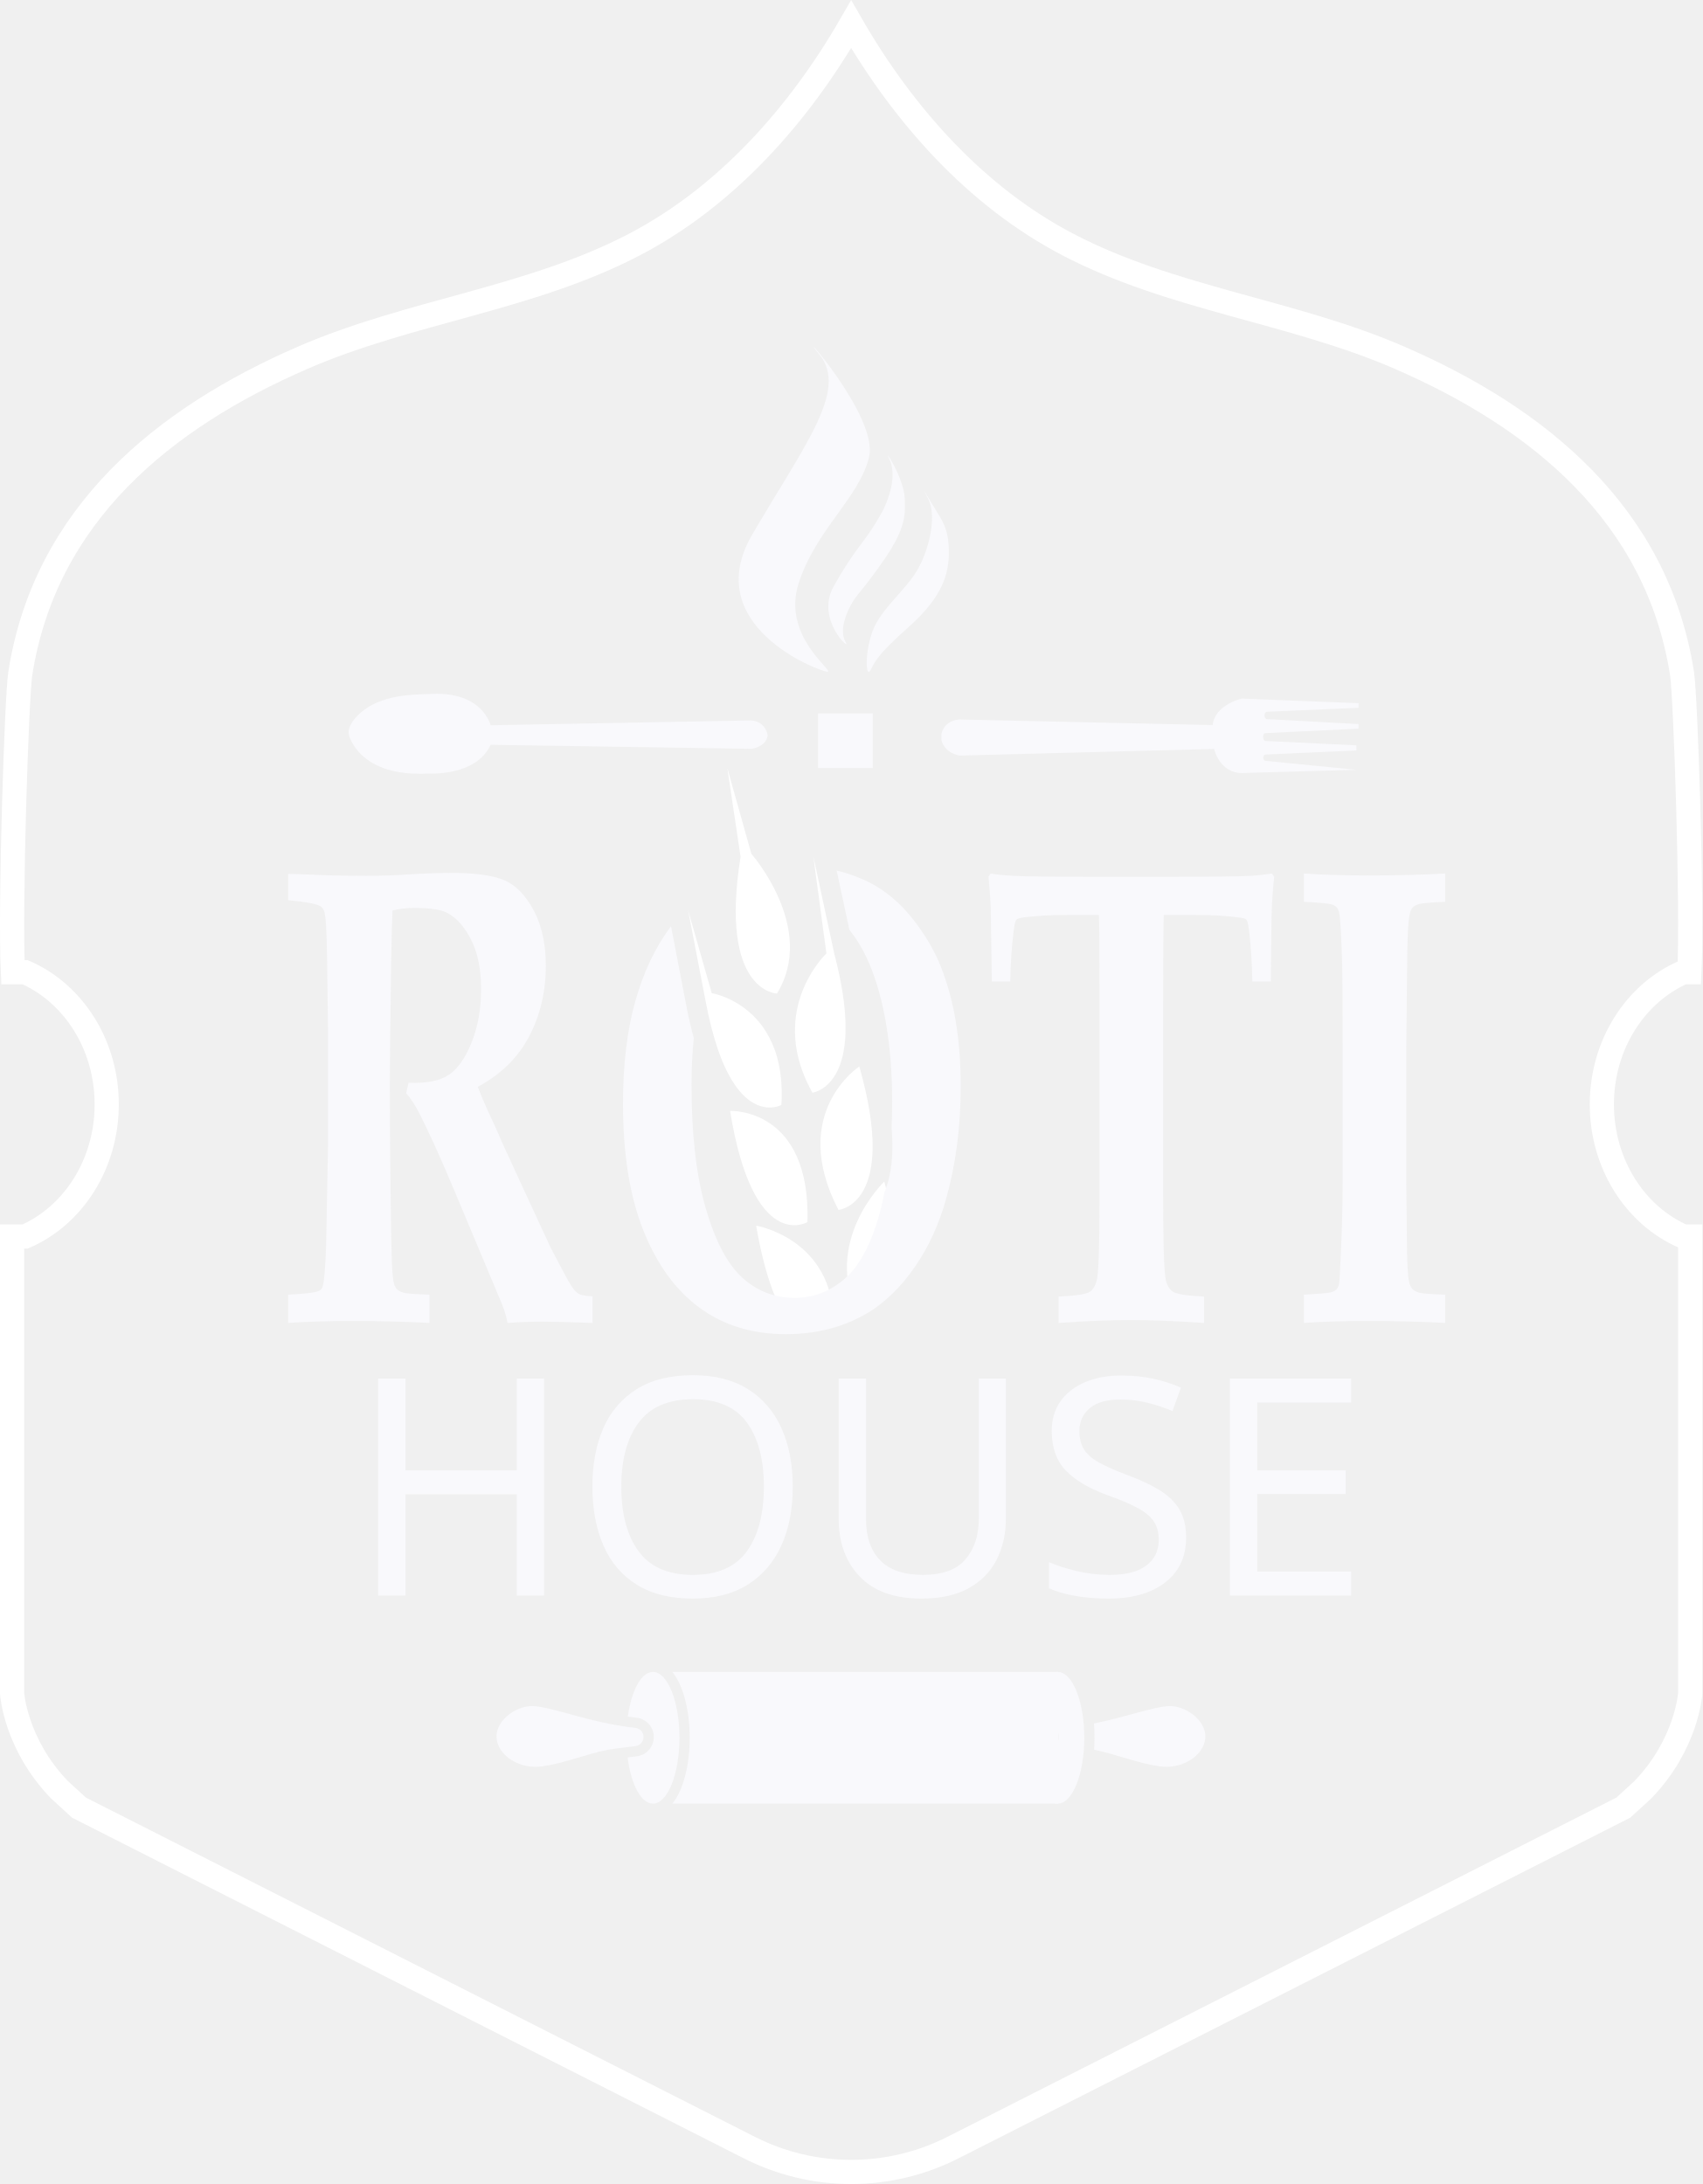
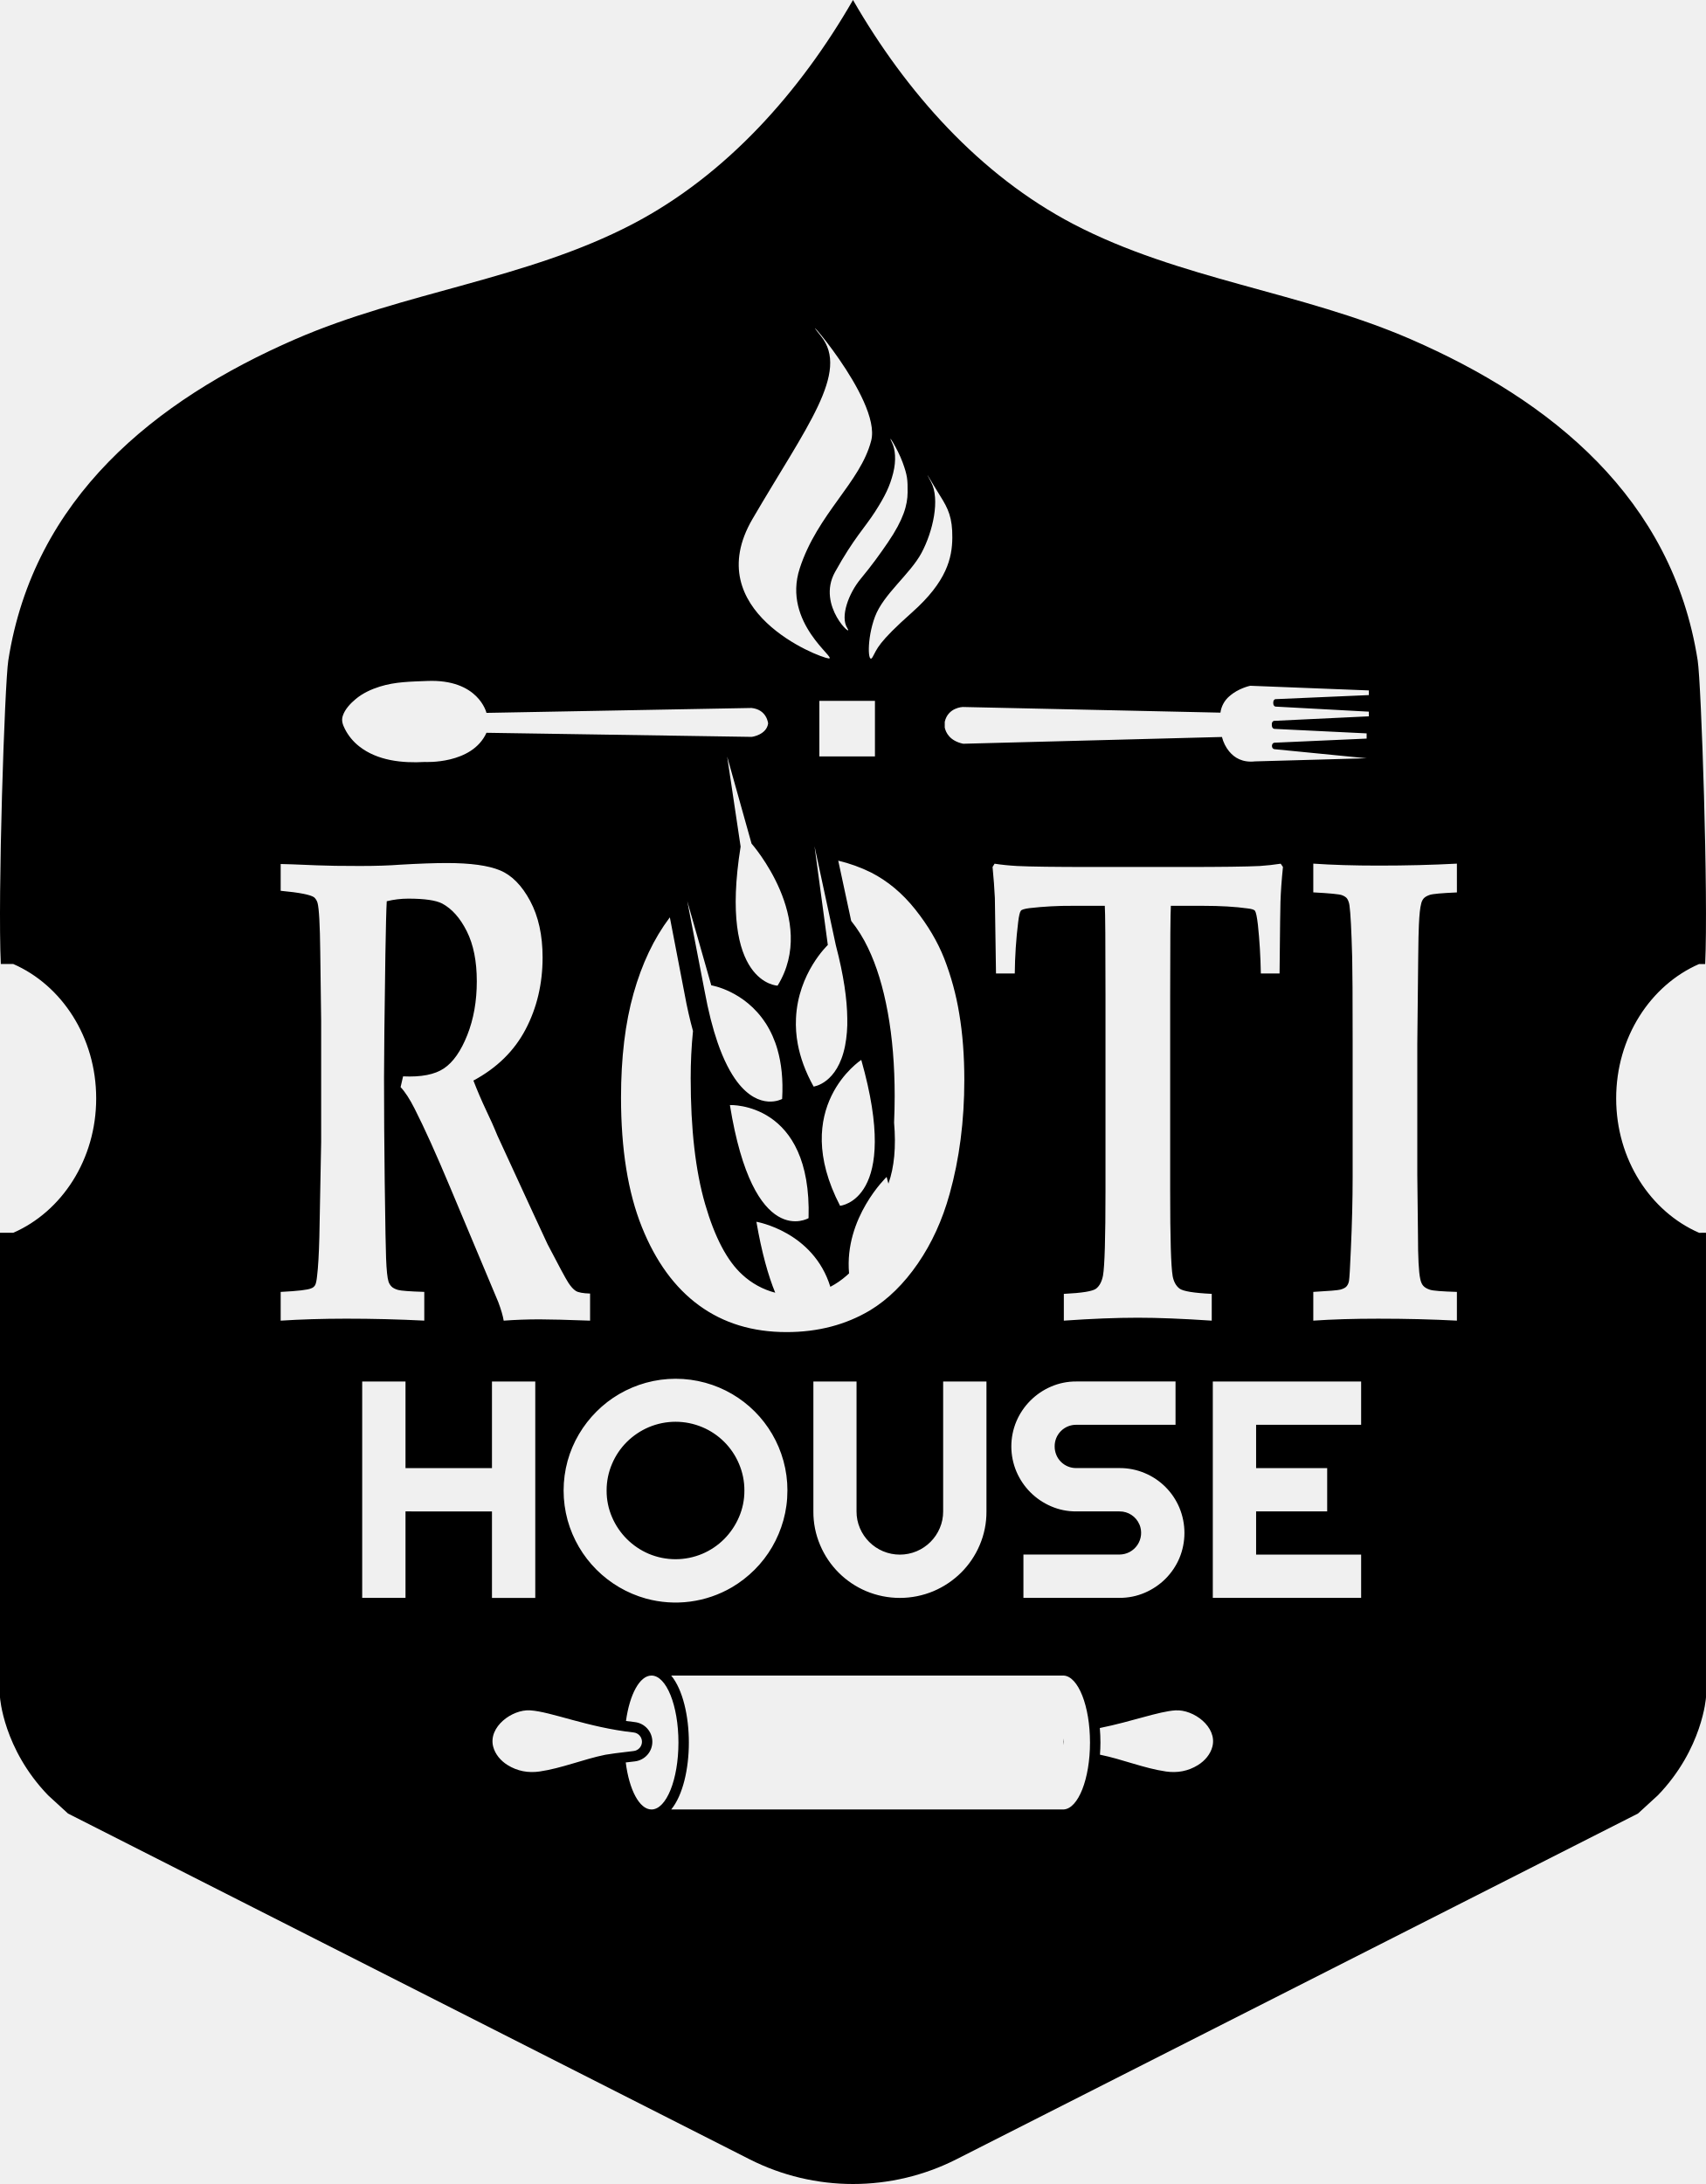
- <svg xmlns="http://www.w3.org/2000/svg" viewBox="0 0 2253.73 2892.07">
-   <defs>
-     <style>.cls-1{fill:none;stroke:#fff;stroke-miterlimit:10;stroke-width:32px;}.cls-2{font-size:402.46px;font-family:Righteous-Regular, Righteous;}.cls-2,.cls-3{fill:#f9f9fc;}.cls-4{fill:#fff;}</style>
-   </defs>
+ <svg xmlns="http://www.w3.org/2000/svg" viewBox="0 0 2221.72 2844">
  <g id="Layer_2" data-name="Layer 2">
    <g id="Layer_1-2" data-name="Layer 1">
-       <path class="cls-1" d="M2228.74,1637.42c-63.23-27.57-108-95.46-108-175s44.8-147.44,108-175h7.92c4.19-87.65-5-365-9.74-395.33-33-211.3-190.62-338.65-373.74-418.27-142.28-61.87-301.11-77.76-439.4-150-122-63.71-217.9-171.85-286.92-291.72-69,119.87-165,228-286.91,291.72-138.3,72.25-297.12,88.14-439.4,150-183.12,79.62-340.76,207-373.73,418.27-4.73,30.3-13.93,307.68-9.74,395.33h16.2c63.23,27.57,108,95.46,108,175s-44.8,147.44-108,175H16v605s4.3,67,62.63,127.48l25.93,23.77,887.57,450.21a297.85,297.85,0,0,0,269.48,0l887.57-450.21,25.93-23.77c58.34-60.5,62.63-127.48,62.63-127.48v-605Z" />
-       <text class="cls-2" transform="translate(461.56 2112.83)">HOUSE</text>
-       <path class="cls-3" d="M852,2300.2a12.14,12.14,0,0,0-10.71-12.12c-59.94-6.57-107.37-27.13-135-28.82-23.42-1.43-54.55,21.48-48.08,47.1,2.55,10.12,9.88,18.6,18.73,24.12,12.82,8,27,10.56,41.77,8.42,28.75-4.17,56.91-15.95,85.54-21.79,3.42-.7,18.94-2.85,36.9-4.86a12.13,12.13,0,0,0,10.8-12Z" />
-       <path class="cls-3" d="M864.43,2214c-15.43,0-28.5,24.76-33.21,59.13,3.8.54,7.64,1,11.53,1.47a25.75,25.75,0,0,1-.08,51.18q-6.25.7-11.76,1.38c4.45,35.48,17.77,61.23,33.52,61.23,19.39,0,35.11-39,35.11-87.2S883.82,2214,864.43,2214Z" />
-       <path class="cls-3" d="M1546.86,2259.27c-21.72,1.33-55.8,14.35-98.56,23,.53,6.23.8,12.55.8,18.87,0,5.31-.23,10.61-.6,15.87l.4.07c28.63,5.85,56.8,17.62,85.54,21.79,14.75,2.14,28.94-.42,41.77-8.42,8.85-5.52,16.18-14,18.73-24.12C1601.41,2280.75,1570.28,2257.83,1546.86,2259.27Z" />
-       <path class="cls-3" d="M1400.41,2214c-15.43,0-28.5,24.76-33.21,59.13,3.8.54,7.64,1,11.53,1.47a25.75,25.75,0,0,1-.08,51.18q-6.25.7-11.76,1.38c4.45,35.48,17.77,61.23,33.52,61.23,19.39,0,35.11-39,35.11-87.2S1419.8,2214,1400.41,2214Z" />
-       <path class="cls-3" d="M890.12,2214c15.18,18.41,23,52.94,23,87.2s-7.84,68.79-23,87.2H1401.2V2214Z" />
-       <path class="cls-3" d="M1724,771" />
-       <path class="cls-3" d="M1532.32,726.74" />
-       <path class="cls-3" d="M1561.8,726.74" />
-       <g id="svg_24" data-name="svg 24">
-         <path class="cls-3" d="M1084.94,469.61c38.12,47-18.93,118.24-89,238.23s86.63,180.48,99.12,181.65-60.87-45.85-37.66-117.26,79.06-111.84,93.07-166.35S1046.81,422.63,1084.94,469.61Z" />
-       </g>
-       <g id="svg_25" data-name="svg 25">
-         <path class="cls-3" d="M1177.84,608.79c3.88,7.89,5.69,22.31,1.39,39.32s-10.35,29.68-23.63,50.42S1128,732.81,1103.46,777s25.54,87.88,16,72.87,2-45.43,17.25-63.84,25.5-32.81,35.64-47.65c20.28-29.69,25.57-48.68,25.67-65.14s-.1-21.71-6.6-39.41S1170.08,593,1177.84,608.79Z" />
-       </g>
-       <g id="svg_26" data-name="svg 26">
-         <path class="cls-3" d="M1152.4,887.68c-6.18,10.95-7.94-23,3.06-52.48s45.72-55.32,60.65-83.16,24.36-69.94,12.39-92.34,2.11,2.58,12.2,18.6,15.77,27.8,15.51,54-7.1,56.93-52.31,97.11S1158.58,876.73,1152.4,887.68Z" />
-       </g>
-       <path class="cls-3" d="M1617,1010.75h-.08a49,49,0,0,1-9.55-19l-337,8.81c-17.68-3.75-22.65-14.79-24-21.07V972c4.26-18.74,23.44-19.25,23.44-19.25l335.6,7.39a34.09,34.09,0,0,1,11.52-21.27h.08c11.52-10.53,27.22-13.78,27.22-13.78l154.43,6.08v6.08l-121.28,5.27c-1.81,0-3.16,1.92-3.16,4.15v1.32c0,2.33,1.34,4.15,3.08,4.25l121.36,6.58v6.08l-123.18,5.88c-1.89.1-3.31,2.13-3.16,4.46l.08,2c.16,2.13,1.5,3.85,3.16,4L1795.79,987v6.79l-120.1,5.37c-1.82.1-3.24,1.92-3.24,4.15s1.34,4.05,3.08,4.25l120.26,11.85-145.27,4.05C1633.94,1025.34,1623.45,1018.65,1617,1010.75Z" />
-       <path class="cls-3" d="M1016.32,974.23S1015,956.11,994.72,954l-345.2,6.39S639.22,916,572.1,918.82c-21,.89-41,.93-61.46,7.31-11.22,3.51-22.19,8.56-31.29,16.12-6.93,5.75-14.19,13.34-17,22.1-2,6.25,0,11.47,2.81,17a67.33,67.33,0,0,0,18.56,22.55c23.73,18.81,56.34,22.06,85.53,20.37,0,0,61.44,3.55,80.26-38l345.55,5.33S1014.13,989.14,1016.32,974.23Z" />
-       <rect class="cls-3" x="1083.1" y="944.71" width="72.39" height="72.39" />
-       <path class="cls-3" d="M381.53,1192.06v-34.88q6.78,0,47.13,1.7,19.72.86,56,.85,30.93,0,53-1.7,36.52-2.12,60.38-2.13,46.24,0,69.21,9.57t39.17,39.77q16.2,30.21,16.2,73.59,0,51.47-22.09,93.58t-68,66.78q7.36,19.14,16.79,39.14t11,24.24q1.61,4.26,3.39,8.08l45.65,99.11q18.26,39.56,19.73,42.53,22.09,42.54,27.1,50.19t9.72,10.64q4.71,3,18.55,3.4v35.31q-45.35-1.69-65.68-1.7-23.56,0-46.83,1.7-1.48-9.35-7.07-24.24l-63-150.15q-27.1-64.65-45.94-101.66-9.43-18.71-18.26-28.07l3.24-14q35.34,1.71,53.31-10.42t30.34-43.39q12.37-31.26,12.37-70,0-39.13-13-65.08t-32.11-36.16q-12.37-6.38-44.18-6.38a116.85,116.85,0,0,0-28,3.4q-.88,15.32-1.77,68.91-1.77,120.38-1.77,160.79,0,63.8.88,135.26,1.17,87.63,1.77,99.54.88,23.82,3.24,31a16.68,16.68,0,0,0,3.82,6.17q2.65,2.78,8.54,4.47t34.17,2.55v37.43q-50.37-2.55-101.9-2.55-45.95,0-85.12,2.55V1714.4q33.58-1.69,39.76-4.68a9.14,9.14,0,0,0,5.16-4.25q1.61-3,2.51-11.91,2.06-16.59,2.94-50.19l2.36-124.2V1361.35l-1.18-89.75q-.6-53.17-3.54-63.8a15.44,15.44,0,0,0-4.41-7.23Q418.05,1195.46,381.53,1192.06Z" />
-       <path class="cls-3" d="M1401.47,1751.83V1717q35.34-1.69,42-6.81t9-17q3.23-18.29,3.24-110.17V1328.17q0-104.21-.88-116.55h-42.11a463.73,463.73,0,0,0-56,3q-9.73,1.28-11.19,3.4-2.07,2.55-3.54,14.89a601.21,601.21,0,0,0-4.41,66.78h-24.45q-1.18-87.19-1.47-98.26-.88-18.72-2.94-40.41l2.65-4.26q13.84,2.14,29.45,3,25.33,1.28,97.49,1.28h119q74.21,0,99.25-1.28,13.54-.85,27.39-3l2.95,4.26q-2.65,25.95-3.24,45.51-.3,3.41-1.18,93.16H1658q-.6-33.18-3.83-63.38-1.76-15.32-3.82-18.29-1.77-2.12-9.42-3-24.15-3.4-58-3.41h-42.12q-.88,14.9-.88,116.55V1583q0,91.88,3.24,110.59,2.06,11.07,8.84,16.38t42.12,7v34.88q-57.14-3.83-96.31-3.83Q1456,1748,1401.47,1751.83Z" />
-       <path class="cls-3" d="M1913.35,1156.75v37.43q-29.74,1.28-35.34,3.19t-8,4.68a15.43,15.43,0,0,0-3.24,7q-2.06,7.24-2.94,27.65-.6,11.06-.88,41.69-1.18,104.64-1.18,112.72v171.42l.88,77.84q0,43.82,2.94,57,1.18,6,4,9.15t8.84,5.1q6,1.92,34.9,2.76v37.43q-48-2.55-102.49-2.55-47.42,0-84.53,2.55V1714.4q30.63-1.69,35.34-3,6.19-1.69,8.39-4.68a15.14,15.14,0,0,0,2.8-6.81q.88-5.11,2.36-40,2.35-51,2.36-94.43v-177.8q0-84.64-.59-108.89-1.48-54-3.54-67.64a22.55,22.55,0,0,0-2.8-8.5q-1.91-3-7.07-4.89t-37.26-3.61v-37.43q37.11,2.55,85.12,2.55Q1865.34,1159.31,1913.35,1156.75Z" />
-       <path class="cls-4" d="M1103.63,1751.43a144.53,144.53,0,0,1-18.7,1.18,139.35,139.35,0,0,1-43.5-6.5c-14.89-22.44-29.52-60.23-40.35-123.08C1001.09,1623,1103.37,1640.29,1103.63,1751.43Z" />
-       <path class="cls-4" d="M1186.43,1697.83q-14.37,24.6-35,37.13a109,109,0,0,1-14.3,7.35c-49.8-98,33.59-177.67,33.59-177.67C1187.74,1627.11,1190.43,1669.36,1186.43,1697.83Z" />
-       <path class="cls-4" d="M1069,1618.3s-71.67,42.76-102.4-147.22C966.55,1471.08,1073.45,1466.35,1069,1618.3Z" />
-       <path class="cls-4" d="M1034.55,1463.15s-29.19,16.4-58.59-22.37c-8.72-11.55-17.52-28-25.52-51.24-6.23-18.11-12-40.35-17-67.64L911,1205.38l31.29,109.76s43.43,6.89,70.86,49.4a129.58,129.58,0,0,1,15.28,34.18C1033.5,1416.31,1036.06,1437.57,1034.55,1463.15Z" />
-       <path class="cls-4" d="M1110.07,1602.19s79.62-7,27.6-189.95C1137.67,1412.24,1043.34,1473.65,1110.07,1602.19Z" />
-       <path class="cls-4" d="M1119.44,1358a165.52,165.52,0,0,1-2.89,36c-9.84,49.34-40.94,52.95-40.94,52.95-11-19.62-17.39-38.05-20.6-55.18a144,144,0,0,1-2.36-33.72c2.69-59.11,41.46-95.46,41.46-95.46L1076.8,1134l27.75,129C1114.92,1302.55,1119.18,1333.64,1119.44,1358Z" />
-       <path class="cls-4" d="M1028.6,1315.68s-76.79-2-48.13-181.07L963,1017.35l31.74,113.28S1081.82,1229.35,1028.6,1315.68Z" />
-       <path class="cls-3" d="M1265.25,1352a357.69,357.69,0,0,0-19.59-71.89q-13-32.75-37.85-64t-57.28-47.85a201.17,201.17,0,0,0-42.86-15.45l16.87,78.42a179.24,179.24,0,0,1,21.86,35.06q16.79,34.68,25.77,84t9,108.89c0,12-.3,23.52-.77,34.76q4.45,51.32-9.37,84.62c-1.91,9.8-4,19.26-6.49,28.22q-16.65,60.83-45.94,86.35t-66.41,25.52q-40.06,0-69.51-26.8t-48.3-91.67q-18.85-64.86-18.85-164a613.86,613.86,0,0,1,3-61.56c-4-14.68-7.71-30.64-10.88-48l-19.25-100c-.19.25-.38.47-.56.72q-30.34,40.42-46.68,98.26t-16.34,135.69q0,100.81,27.1,168.44t74.66,102.3q47.56,34.66,113.83,34.67,61.26,0,109-28.5,34.74-21.26,62-60.83t41.38-90.6q19.14-68.48,19.14-148.45Q1271.88,1391.13,1265.25,1352Z" />
+       <path d="M1385.2,2263.94v8.36a26,26,0,0,0,.34-4.16A26.45,26.45,0,0,0,1385.2,2263.94Zm0,0v8.36a26,26,0,0,0,.34-4.16A26.45,26.45,0,0,0,1385.2,2263.94Zm0,0v8.36a26,26,0,0,0,.34-4.16A26.45,26.45,0,0,0,1385.2,2263.94Zm0,0v8.36a26,26,0,0,0,.34-4.16A26.45,26.45,0,0,0,1385.2,2263.94ZM962.38,1906.16a89.31,89.31,0,0,0-47.65-47.66,89.82,89.82,0,0,0-69.86,0,92.09,92.09,0,0,0-28.5,19.16,89.67,89.67,0,0,0-19.25,28.5A87.08,87.08,0,0,0,790,1941a85.71,85.71,0,0,0,7.08,34.68,90.76,90.76,0,0,0,47.75,47.66,89.82,89.82,0,0,0,69.86,0,89.7,89.7,0,0,0,28.49-19.26,92.17,92.17,0,0,0,19.16-28.4,85.71,85.71,0,0,0,7.08-34.68A87.08,87.08,0,0,0,962.38,1906.16Zm422.82,357.78v8.36a26,26,0,0,0,.34-4.16A26.45,26.45,0,0,0,1385.2,2263.94Zm0,0v8.36a26,26,0,0,0,.34-4.16A26.45,26.45,0,0,0,1385.2,2263.94ZM962.38,1906.16a89.31,89.31,0,0,0-47.65-47.66,89.82,89.82,0,0,0-69.86,0,92.09,92.09,0,0,0-28.5,19.16,89.67,89.67,0,0,0-19.25,28.5A87.08,87.08,0,0,0,790,1941a85.71,85.71,0,0,0,7.08,34.68,90.76,90.76,0,0,0,47.75,47.66,89.82,89.82,0,0,0,69.86,0,89.7,89.7,0,0,0,28.49-19.26,92.17,92.17,0,0,0,19.16-28.4,85.71,85.71,0,0,0,7.08-34.68A87.08,87.08,0,0,0,962.38,1906.16Zm0,0a89.31,89.31,0,0,0-47.65-47.66,89.82,89.82,0,0,0-69.86,0,92.09,92.09,0,0,0-28.5,19.16,89.67,89.67,0,0,0-19.25,28.5A87.08,87.08,0,0,0,790,1941a85.71,85.71,0,0,0,7.08,34.68,90.76,90.76,0,0,0,47.75,47.66,89.82,89.82,0,0,0,69.86,0,89.7,89.7,0,0,0,28.49-19.26,92.17,92.17,0,0,0,19.16-28.4,85.71,85.71,0,0,0,7.08-34.68A87.08,87.08,0,0,0,962.38,1906.16Zm422.82,357.78v8.36a26,26,0,0,0,.34-4.16A26.45,26.45,0,0,0,1385.2,2263.94Zm0,0v8.36a26,26,0,0,0,.34-4.16A26.45,26.45,0,0,0,1385.2,2263.94ZM962.38,1906.16a89.31,89.31,0,0,0-47.65-47.66,89.82,89.82,0,0,0-69.86,0,92.09,92.09,0,0,0-28.5,19.16,89.67,89.67,0,0,0-19.25,28.5A87.08,87.08,0,0,0,790,1941a85.71,85.71,0,0,0,7.08,34.68,90.76,90.76,0,0,0,47.75,47.66,89.82,89.82,0,0,0,69.86,0,89.7,89.7,0,0,0,28.49-19.26,92.17,92.17,0,0,0,19.16-28.4,85.71,85.71,0,0,0,7.08-34.68A87.08,87.08,0,0,0,962.38,1906.16Zm0,0a89.31,89.31,0,0,0-47.65-47.66,89.82,89.82,0,0,0-69.86,0,92.09,92.09,0,0,0-28.5,19.16,89.67,89.67,0,0,0-19.25,28.5A87.08,87.08,0,0,0,790,1941a85.71,85.71,0,0,0,7.08,34.68,90.76,90.76,0,0,0,47.75,47.66,89.82,89.82,0,0,0,69.86,0,89.7,89.7,0,0,0,28.49-19.26,92.17,92.17,0,0,0,19.16-28.4,85.71,85.71,0,0,0,7.08-34.68A87.08,87.08,0,0,0,962.38,1906.16Zm422.82,357.78v8.36a26,26,0,0,0,.34-4.16A26.45,26.45,0,0,0,1385.2,2263.94Zm0,0v8.36a26,26,0,0,0,.34-4.16A26.45,26.45,0,0,0,1385.2,2263.94ZM962.38,1906.16a89.31,89.31,0,0,0-47.65-47.66,89.82,89.82,0,0,0-69.86,0,92.09,92.09,0,0,0-28.5,19.16,89.67,89.67,0,0,0-19.25,28.5A87.08,87.08,0,0,0,790,1941a85.71,85.71,0,0,0,7.08,34.68,90.76,90.76,0,0,0,47.75,47.66,89.82,89.82,0,0,0,69.86,0,89.7,89.7,0,0,0,28.49-19.26,92.17,92.17,0,0,0,19.16-28.4,85.71,85.71,0,0,0,7.08-34.68A87.08,87.08,0,0,0,962.38,1906.16Zm1250.36-300.81c-63.23-27.57-108-95.45-108-175s44.79-147.44,108-175h7.91c4.2-87.65-5-365-9.74-395.33-33-211.3-190.62-338.65-373.73-418.27-142.29-61.87-301.11-77.76-439.41-150C1275.82,228,1179.88,119.87,1110.86,0c-69,119.87-165,228-286.92,291.72-138.29,72.25-297.11,88.14-439.4,150C201.43,521.35,43.79,648.7,10.81,860c-4.73,30.3-13.94,307.68-9.74,395.33h16.2c63.23,27.57,108,95.46,108,175s-44.8,147.44-108,175H0v605s4.29,67,62.63,127.48l25.93,23.76,887.56,450.21a297.84,297.84,0,0,0,269.48,0l887.56-450.21,25.93-23.76c58.34-60.5,62.63-127.48,62.63-127.48v-605Zm-959-684.71L1589.38,928a34.1,34.1,0,0,1,11.52-21.27h.07C1612.5,896.23,1628.2,893,1628.2,893l154.42,6.07v6.08l-121.28,5.27c-1.81,0-3.16,1.92-3.16,4.15v1.32c0,2.33,1.35,4.15,3.08,4.25l121.36,6.59v6.07l-123.17,5.88c-1.9.1-3.32,2.13-3.16,4.46l.08,2c.16,2.13,1.5,3.85,3.16,4L1779.78,955v6.79l-120.1,5.36c-1.81.11-3.23,1.93-3.23,4.16s1.34,4.05,3.08,4.25l120.25,11.85-145.27,4.06c-16.57,1.82-27.06-4.87-33.54-12.77h-.07a49,49,0,0,1-9.55-19l-337,8.81c-17.68-3.75-22.65-14.79-24-21.07v-7.49C1234.6,921.15,1253.77,920.64,1253.77,920.64Zm273.36,740.85q2.05,11.07,8.84,16.38t42.12,7v34.88q-57.15-3.83-96.31-3.82-41.83,0-96.31,3.82v-34.88q35.34-1.68,42-6.8t9-17q3.24-18.28,3.24-110.18V1296.11q0-104.22-.89-116.55h-42.11a463.81,463.81,0,0,0-56,3q-9.72,1.28-11.19,3.4-2.07,2.55-3.54,14.89a602.56,602.56,0,0,0-4.41,66.78h-24.45q-1.18-87.19-1.47-98.26-.89-18.72-3-40.41l2.65-4.25q13.85,2.13,29.45,3,25.34,1.27,97.49,1.27h119q74.22,0,99.25-1.27,13.55-.86,27.39-3l2.95,4.25q-2.65,25.95-3.24,45.52-.3,3.4-1.18,93.15H1642q-.6-33.18-3.83-63.38-1.77-15.32-3.83-18.29-1.77-2.13-9.42-3-24.15-3.39-58-3.4h-42.12q-.87,14.89-.88,116.55v254.78Q1523.89,1642.78,1527.13,1661.49Zm-43.2,323.76a27.85,27.85,0,0,0-25.94-17.09h-56.4a81.15,81.15,0,0,1-32.82-6.69,85.58,85.58,0,0,1-45-45.09,84.21,84.21,0,0,1,0-65.74,85.92,85.92,0,0,1,45-45,81.31,81.31,0,0,1,32.82-6.68H1530.9v56.4H1401.59a27.85,27.85,0,0,0-28.1,28.1,28.67,28.67,0,0,0,2.16,11.1,27.38,27.38,0,0,0,6,9,27.85,27.85,0,0,0,19.94,8.16H1458a83,83,0,0,1,32.92,6.58,84.11,84.11,0,0,1,45,45,85.39,85.39,0,0,1,0,65.74,85.07,85.07,0,0,1-18.08,26.82,86.17,86.17,0,0,1-26.92,18.18,82,82,0,0,1-32.92,6.68H1332.81v-56.4H1458a28.27,28.27,0,0,0,25.94-39.11Zm-459.55-250.6q-66.27,0-113.84-34.66t-74.66-102.3q-27.09-67.64-27.09-168.45,0-77.84,16.34-135.68t46.68-98.26l.57-.72,19.25,100c3.17,17.4,6.85,33.36,10.88,48a614.19,614.19,0,0,0-3,61.56q0,99.12,18.85,164t48.3,91.67a100.09,100.09,0,0,0,42.94,23.56c-9.1-22.24-17.58-52.18-24.51-92.38,0,0,74.06,12.5,96.31,84.69a109.31,109.31,0,0,0,21.18-14.59c1.08-.94,2.14-1.91,3.19-2.93-6.47-72.62,48.92-125.56,48.92-125.56q1.21,4.44,2.33,8.75,11.45-32,7.37-79.45c.48-11.25.78-22.77.78-34.76q0-59.55-9-108.89t-25.76-84a179.32,179.32,0,0,0-21.87-35.07l-16.86-78.42a200.81,200.81,0,0,1,42.85,15.45q32.38,16.58,57.29,47.85t37.84,64a357.31,357.31,0,0,1,19.59,71.89q6.62,39.13,6.62,86.34,0,80-19.14,148.46-14.14,51-41.38,90.6t-62,60.82Q1085.64,1734.65,1024.38,1734.65Zm1.08,206.39a142.38,142.38,0,0,1-5.2,38.61,149,149,0,0,1-14.64,34.79,144.54,144.54,0,0,1-22.8,29.57,148,148,0,0,1-29.48,22.89,145.47,145.47,0,0,1-112.11,14.74,146.75,146.75,0,0,1-102-102,146.08,146.08,0,0,1,0-77.33A144.26,144.26,0,0,1,754,1867.54a147.94,147.94,0,0,1,22.9-29.48,144.3,144.3,0,0,1,29.57-22.79,148.55,148.55,0,0,1,34.78-14.64,146.08,146.08,0,0,1,77.33,0,145.46,145.46,0,0,1,101.7,101.69A143.5,143.5,0,0,1,1025.46,1941Zm35.33-839.11,27.76,129c10.36,39.5,14.63,70.6,14.89,95a165.28,165.28,0,0,1-2.89,36c-9.84,49.34-40.94,53-40.94,53-10.95-19.62-17.38-38.06-20.6-55.18a144.21,144.21,0,0,1-2.36-33.72c2.69-59.11,41.46-95.46,41.46-95.46Zm6.3-116.9V912.64h72.39V985Zm54.57,395.15c52,183-27.6,190-27.6,190C1027.34,1441.58,1121.66,1380.18,1121.66,1380.18ZM1053,1586.24S981.28,1629,950.55,1439C950.55,1439,1057.45,1434.28,1053,1586.24Zm-106-601,31.74,113.28s87.12,98.73,33.9,185c0,0-76.79-2-48.13-181.07Zm50.2,347.2a129.57,129.57,0,0,1,15.28,34.18c5.06,17.58,7.61,38.84,6.1,64.43,0,0-29.19,16.4-58.59-22.38-8.72-11.54-17.51-28-25.52-51.24-6.23-18.1-12-40.34-17-67.64L895,1173.31l31.3,109.77S969.73,1290,997.16,1332.48ZM1059.27,1799h56.2v169.2a54.27,54.27,0,0,0,4.42,21.81,56.62,56.62,0,0,0,30.07,30,56.51,56.51,0,0,0,43.82,0,56.62,56.62,0,0,0,30.07-30,54.44,54.44,0,0,0,4.42-21.81V1799h56.4v169.2a109.78,109.78,0,0,1-8.85,43.92,112.53,112.53,0,0,1-24.17,35.76,114.69,114.69,0,0,1-35.86,24.08,113.52,113.52,0,0,1-87.84,0,112.43,112.43,0,0,1-59.84-59.84,109.77,109.77,0,0,1-8.84-43.92ZM1212.49,627.64c-12-22.4,2.11,2.57,12.2,18.6s15.77,27.8,15.52,54-7.1,56.93-52.32,97.11-45.31,47.3-51.49,58.25-7.94-23.05,3.06-52.48,45.71-55.31,60.64-83.15S1224.46,650,1212.49,627.64Zm-50.66-50.92c-7.76-15.77,7.05,7.39,13.55,25.09s6.7,23,6.6,39.41-5.4,35.45-25.68,65.14c-10.14,14.85-20.4,29.25-35.63,47.66s-26.84,48.82-17.26,63.83-40.52-28.64-16-72.87,38.85-57.78,52.14-78.52,19.32-33.4,23.63-50.42S1165.71,584.61,1161.83,576.72ZM980,675.77c70-120,127.1-191.25,89-238.23s79.57,81.75,65.56,136.27-69.85,94.94-93.07,166.35,50.14,118.43,37.66,117.26S909.92,795.76,980,675.77ZM446.36,932.28c2.81-8.75,10.06-16.34,17-22.1,9.1-7.55,20.07-12.6,31.29-16.11,20.41-6.39,40.46-6.42,61.46-7.31,67.12-2.84,77.42,41.55,77.42,41.55l345.19-6.39c20.25,2.13,21.61,20.24,21.61,20.24-2.2,14.91-21.25,17.4-21.25,17.4l-345.55-5.33c-18.82,41.55-80.26,38-80.26,38-29.2,1.69-61.8-1.56-85.54-20.37a67.36,67.36,0,0,1-18.55-22.55C446.41,943.76,444.35,938.53,446.36,932.28Zm-80.83,787.48v-37.43q33.57-1.69,39.76-4.68a9.14,9.14,0,0,0,5.16-4.25q1.6-3,2.5-11.91,2.06-16.59,2.94-50.19l2.36-124.21v-157.8l-1.18-89.75q-.6-53.18-3.54-63.81a15.41,15.41,0,0,0-4.41-7.23q-7.08-5.1-43.59-8.51v-34.88q6.77,0,47.13,1.71,19.71.86,56,.85,30.92,0,53-1.71,36.51-2.12,60.38-2.12,46.23,0,69.21,9.57t39.17,39.77q16.2,30.21,16.2,73.59,0,51.46-22.09,93.58t-68,66.77q7.37,19.14,16.79,39.14t11,24.24c1.08,2.84,2.22,5.53,3.39,8.09l45.65,99.11q18.27,39.55,19.74,42.53,22.09,42.54,27.09,50.19c3.34,5.1,6.58,8.66,9.72,10.64s9.32,3.12,18.56,3.4v35.3q-45.36-1.68-65.68-1.7-23.57,0-46.83,1.7-1.48-9.35-7.07-24.24l-63-150.15q-27.11-64.65-45.94-101.66-9.43-18.72-18.26-28.08l3.24-14q35.34,1.7,53.3-10.42t30.34-43.39q12.38-31.26,12.37-70,0-39.13-13-65.08t-32.1-36.16q-12.37-6.37-44.18-6.38a117.27,117.27,0,0,0-28,3.4q-.89,15.33-1.77,68.91-1.77,120.38-1.77,160.79,0,63.81.89,135.26,1.17,87.63,1.77,99.54.89,23.82,3.24,31a16.6,16.6,0,0,0,3.82,6.17q2.66,2.78,8.54,4.47t34.17,2.55v37.43q-50.37-2.55-101.9-2.55Q404.71,1717.21,365.53,1719.76Zm162.56,248.4v112.6h-56.4V1799h56.4v112.8h112.6V1799h56.4v281.8h-56.4v-112.6Zm174.64,338.68c-14.75,2.14-28.94-.42-41.77-8.42-8.85-5.52-16.17-14-18.73-24.12-6.46-25.62,24.66-48.53,48.08-47.1,27.59,1.69,75,22.25,135,28.82a12.16,12.16,0,0,1-.1,24.16c-17.95,2-33.48,4.16-36.9,4.86C759.64,2290.89,731.48,2302.66,702.73,2306.84Zm145.7,49.46c-15.75,0-29.07-25.76-33.52-61.24q5.51-.67,11.76-1.38a25.75,25.75,0,0,0,.08-51.17c-3.9-.43-7.74-.93-11.53-1.47,4.71-34.37,17.78-59.14,33.21-59.14,19.39,0,35.11,39,35.11,87.2S867.82,2356.3,848.43,2356.3Zm536.77,0v0H874.11c15.18-18.42,23-52.94,23-87.2s-7.84-68.79-23-87.2H1385.2v0c19,1,34.31,39.67,34.31,87.17S1404.22,2355.23,1385.2,2356.27Zm193.74-82c-2.56,10.12-9.88,18.6-18.73,24.12-12.83,8-27,10.56-41.77,8.42-28.75-4.18-56.91-16-85.54-21.8l-.41-.07c.38-5.26.61-10.56.61-15.87,0-6.32-.27-12.64-.8-18.87,42.76-8.69,76.83-21.7,98.56-23C1554.28,2225.77,1585.4,2248.68,1578.94,2274.3Zm193.67-418.94H1635.84v56.4h92.55v56.4h-92.55v56.2h136.77v56.4H1579.44V1799h193.17Zm124.74-693.24q-29.74,1.28-35.34,3.19t-8,4.68a15.44,15.44,0,0,0-3.25,7q-2.05,7.23-2.94,27.65-.58,11.05-.88,41.68-1.18,104.64-1.18,112.72v171.42l.88,77.84q0,43.82,2.94,57,1.18,6,4,9.15t8.84,5.1q6,1.92,34.9,2.76v37.43q-48-2.55-102.5-2.55-47.41,0-84.52,2.55v-37.43q30.63-1.69,35.34-3c4.12-1.13,6.92-2.7,8.39-4.68a15.14,15.14,0,0,0,2.8-6.81q.89-5.1,2.36-40,2.35-51,2.36-94.43v-177.8q0-84.65-.59-108.89-1.48-54-3.54-67.64a22.41,22.41,0,0,0-2.8-8.5c-1.27-2-3.63-3.62-7.07-4.9s-15.85-2.47-37.25-3.61v-37.43q37.1,2.55,85.11,2.55,53.89,0,101.91-2.55ZM1385.2,2272.3a26,26,0,0,0,.34-4.16,26.45,26.45,0,0,0-.34-4.2Zm-442-394.64a90.43,90.43,0,0,0-28.49-19.16,89.82,89.82,0,0,0-69.86,0,92.09,92.09,0,0,0-28.5,19.16,89.67,89.67,0,0,0-19.25,28.5A87.08,87.08,0,0,0,790,1941a85.71,85.71,0,0,0,7.08,34.68,90.76,90.76,0,0,0,47.75,47.66,89.82,89.82,0,0,0,69.86,0,89.7,89.7,0,0,0,28.49-19.26,92.17,92.17,0,0,0,19.16-28.4,85.71,85.71,0,0,0,7.08-34.68,87.08,87.08,0,0,0-7.08-34.88A90.42,90.42,0,0,0,943.22,1877.66Zm19.16,28.5a89.31,89.31,0,0,0-47.65-47.66,89.82,89.82,0,0,0-69.86,0,92.09,92.09,0,0,0-28.5,19.16,89.67,89.67,0,0,0-19.25,28.5A87.08,87.08,0,0,0,790,1941a85.71,85.71,0,0,0,7.08,34.68,90.76,90.76,0,0,0,47.75,47.66,89.82,89.82,0,0,0,69.86,0,89.7,89.7,0,0,0,28.49-19.26,92.17,92.17,0,0,0,19.16-28.4,85.71,85.71,0,0,0,7.08-34.68A87.08,87.08,0,0,0,962.38,1906.16Zm422.82,357.78v8.36a26,26,0,0,0,.34-4.16A26.45,26.45,0,0,0,1385.2,2263.94Zm0,0v8.36a26,26,0,0,0,.34-4.16A26.45,26.45,0,0,0,1385.2,2263.94ZM962.38,1906.16a89.31,89.31,0,0,0-47.65-47.66,89.82,89.82,0,0,0-69.86,0,92.09,92.09,0,0,0-28.5,19.16,89.67,89.67,0,0,0-19.25,28.5A87.08,87.08,0,0,0,790,1941a85.71,85.71,0,0,0,7.08,34.68,90.76,90.76,0,0,0,47.75,47.66,89.82,89.82,0,0,0,69.86,0,89.7,89.7,0,0,0,28.49-19.26,92.17,92.17,0,0,0,19.16-28.4,85.71,85.71,0,0,0,7.08-34.68A87.08,87.08,0,0,0,962.38,1906.16Zm0,0a89.31,89.31,0,0,0-47.65-47.66,89.82,89.82,0,0,0-69.86,0,92.09,92.09,0,0,0-28.5,19.16,89.67,89.67,0,0,0-19.25,28.5A87.08,87.08,0,0,0,790,1941a85.71,85.71,0,0,0,7.08,34.68,90.76,90.76,0,0,0,47.75,47.66,89.82,89.82,0,0,0,69.86,0,89.7,89.7,0,0,0,28.49-19.26,92.17,92.17,0,0,0,19.16-28.4,85.71,85.71,0,0,0,7.08-34.68A87.08,87.08,0,0,0,962.38,1906.16Zm422.82,357.78v8.36a26,26,0,0,0,.34-4.16A26.45,26.45,0,0,0,1385.2,2263.94Zm0,0v8.36a26,26,0,0,0,.34-4.16A26.45,26.45,0,0,0,1385.2,2263.94ZM962.38,1906.16a89.31,89.31,0,0,0-47.65-47.66,89.82,89.82,0,0,0-69.86,0,92.09,92.09,0,0,0-28.5,19.16,89.67,89.67,0,0,0-19.25,28.5A87.08,87.08,0,0,0,790,1941a85.71,85.71,0,0,0,7.08,34.68,90.76,90.76,0,0,0,47.75,47.66,89.82,89.82,0,0,0,69.86,0,89.7,89.7,0,0,0,28.49-19.26,92.17,92.17,0,0,0,19.16-28.4,85.71,85.71,0,0,0,7.08-34.68A87.08,87.08,0,0,0,962.38,1906.16Zm422.82,357.78v8.36a26,26,0,0,0,.34-4.16A26.45,26.45,0,0,0,1385.2,2263.94Zm0,0v8.36a26,26,0,0,0,.34-4.16A26.45,26.45,0,0,0,1385.2,2263.94Zm0,0v8.36a26,26,0,0,0,.34-4.16A26.45,26.45,0,0,0,1385.2,2263.94Zm0,0v8.36a26,26,0,0,0,.34-4.16A26.45,26.45,0,0,0,1385.2,2263.94Zm0,0v8.36a26,26,0,0,0,.34-4.16A26.45,26.45,0,0,0,1385.2,2263.94Zm0,0v8.36a26,26,0,0,0,.34-4.16A26.45,26.45,0,0,0,1385.2,2263.94Z" />
    </g>
  </g>
</svg>
